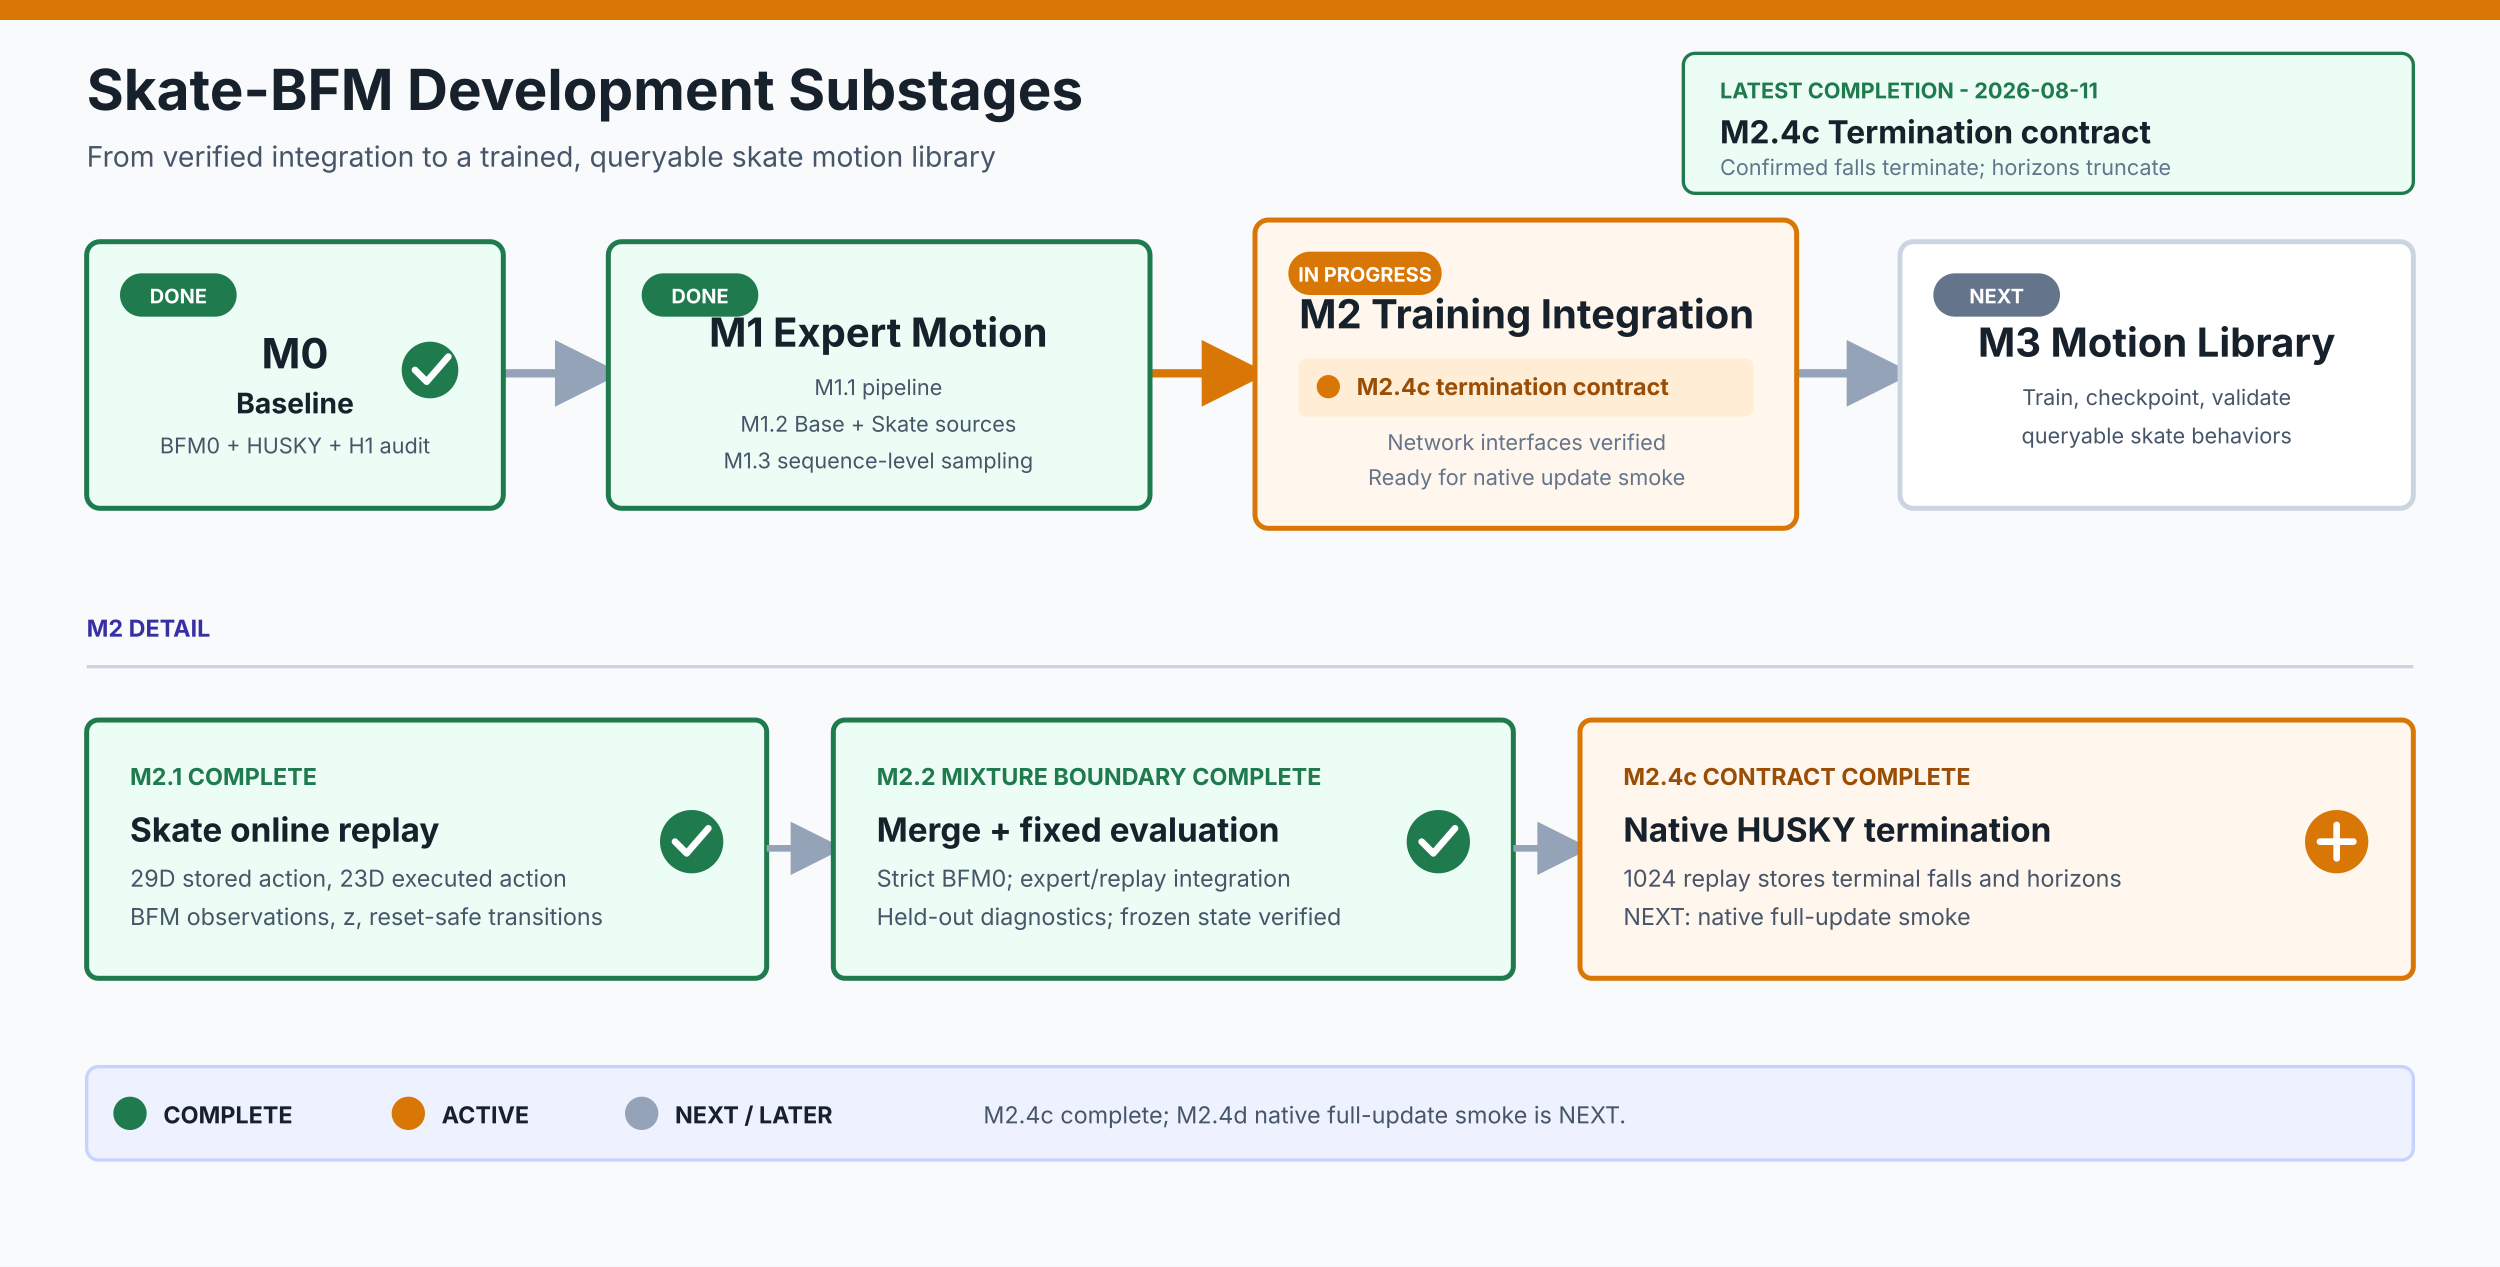
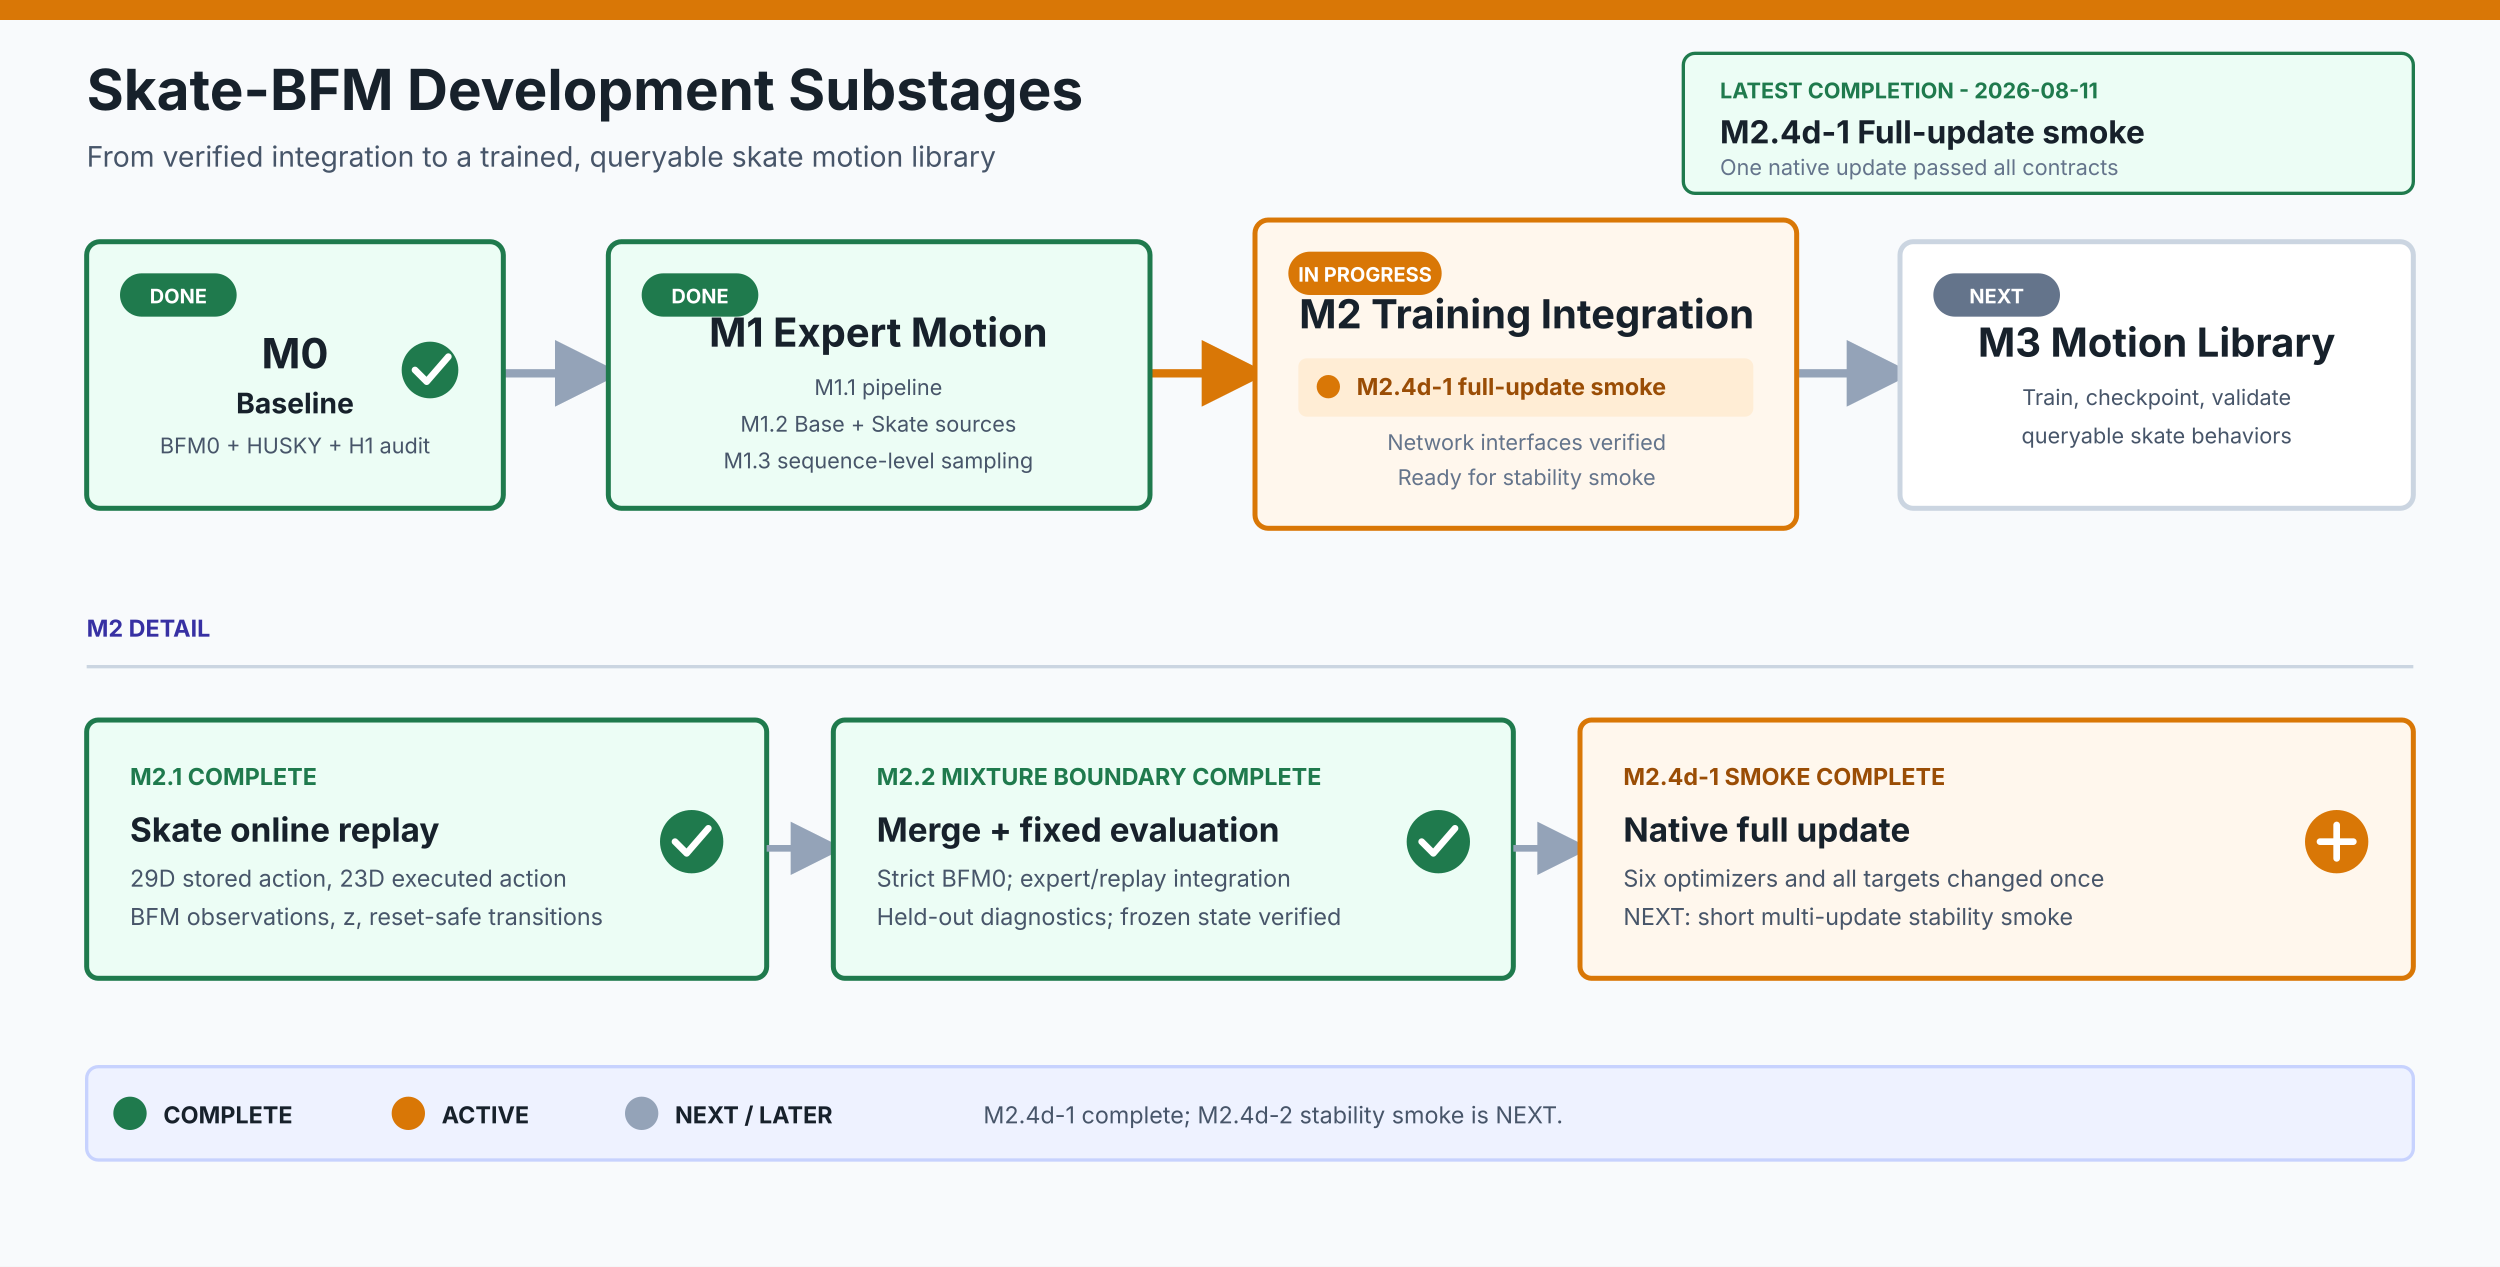
<svg xmlns="http://www.w3.org/2000/svg" width="1500" height="760" viewBox="0 0 1500 760" role="img" aria-labelledby="title desc">
  <defs>
    <marker id="arrow" viewBox="0 0 10 10" refX="8" refY="5" markerWidth="8" markerHeight="8" orient="auto">
      <path d="M 0 0 L 10 5 L 0 10 z" fill="#94a3b8" />
    </marker>
    <marker id="arrow-active" viewBox="0 0 10 10" refX="8" refY="5" markerWidth="8" markerHeight="8" orient="auto">
      <path d="M 0 0 L 10 5 L 0 10 z" fill="#d97706" />
    </marker>
  </defs>
  <rect width="1500" height="760" fill="#f8fafc" />
  <rect width="1500" height="12" fill="#d97706" />
  <text x="52" y="66" fill="#17212b" font-family="Inter, Arial, sans-serif" font-size="34" font-weight="700">Skate-BFM Development Substages</text>
  <text x="52" y="100" fill="#475569" font-family="Inter, Arial, sans-serif" font-size="17">From verified integration to a trained, queryable skate motion library</text>
  <rect x="1010" y="32" width="438" height="84" rx="7" fill="#ecfdf5" stroke="#1f7a4d" stroke-width="2" />
  <text x="1032" y="59" fill="#1f7a4d" font-family="Inter, Arial, sans-serif" font-size="13" font-weight="700">LATEST COMPLETION - 2026-08-11</text>
-   <text x="1032" y="86" fill="#17212b" font-family="Inter, Arial, sans-serif" font-size="19" font-weight="700">M2.4c Termination contract</text>
-   <text x="1032" y="105" fill="#64748b" font-family="Inter, Arial, sans-serif" font-size="13">Confirmed falls terminate; horizons truncate</text>
+   <text x="1032" y="86" fill="#17212b" font-family="Inter, Arial, sans-serif" font-size="19" font-weight="700">M2.4d-1 Full-update smoke</text>
+   <text x="1032" y="105" fill="#64748b" font-family="Inter, Arial, sans-serif" font-size="13">One native update passed all contracts</text>
  <line x1="302" y1="224" x2="365" y2="224" stroke="#94a3b8" stroke-width="5" marker-end="url(#arrow)" />
  <line x1="690" y1="224" x2="753" y2="224" stroke="#d97706" stroke-width="5" marker-end="url(#arrow-active)" />
  <line x1="1078" y1="224" x2="1140" y2="224" stroke="#94a3b8" stroke-width="5" marker-end="url(#arrow)" />
  <g font-family="Inter, Arial, sans-serif">
    <rect x="52" y="145" width="250" height="160" rx="8" fill="#ecfdf5" stroke="#1f7a4d" stroke-width="3" />
    <rect x="72" y="164" width="70" height="26" rx="13" fill="#1f7a4d" />
    <text x="107" y="182" fill="#ffffff" font-size="12" font-weight="700" text-anchor="middle">DONE</text>
    <text x="177" y="221" fill="#17212b" font-size="25" font-weight="700" text-anchor="middle">M0</text>
    <text x="177" y="248" fill="#17212b" font-size="17" font-weight="700" text-anchor="middle">Baseline</text>
    <text x="177" y="272" fill="#475569" font-size="13" text-anchor="middle">BFM0 + HUSKY + H1 audit</text>
    <circle cx="258" cy="222" r="17" fill="#1f7a4d" />
    <path d="M249 222 L256 229 L269 214" fill="none" stroke="#ffffff" stroke-width="4" stroke-linecap="round" stroke-linejoin="round" />
    <rect x="365" y="145" width="325" height="160" rx="8" fill="#ecfdf5" stroke="#1f7a4d" stroke-width="3" />
    <rect x="385" y="164" width="70" height="26" rx="13" fill="#1f7a4d" />
    <text x="420" y="182" fill="#ffffff" font-size="12" font-weight="700" text-anchor="middle">DONE</text>
    <text x="527" y="208" fill="#17212b" font-size="24" font-weight="700" text-anchor="middle">M1 Expert Motion</text>
    <text x="527" y="237" fill="#475569" font-size="13" text-anchor="middle">M1.1 pipeline</text>
    <text x="527" y="259" fill="#475569" font-size="13" text-anchor="middle">M1.2 Base + Skate sources</text>
    <text x="527" y="281" fill="#475569" font-size="13" text-anchor="middle">M1.3 sequence-level sampling</text>
    <rect x="753" y="132" width="325" height="185" rx="8" fill="#fff7ed" stroke="#d97706" stroke-width="3" />
    <rect x="773" y="151" width="92" height="26" rx="13" fill="#d97706" />
    <text x="819" y="169" fill="#ffffff" font-size="12" font-weight="700" text-anchor="middle">IN PROGRESS</text>
    <text x="916" y="197" fill="#17212b" font-size="24" font-weight="700" text-anchor="middle">M2 Training Integration</text>
    <rect x="779" y="215" width="273" height="35" rx="5" fill="#ffedd5" />
    <circle cx="797" cy="232" r="7" fill="#d97706" />
-     <text x="814" y="237" fill="#9a4d05" font-size="14" font-weight="700">M2.4c termination contract</text>
+     <text x="814" y="237" fill="#9a4d05" font-size="14" font-weight="700">M2.4d-1 full-update smoke</text>
    <text x="916" y="270" fill="#64748b" font-size="13" text-anchor="middle">Network interfaces verified</text>
-     <text x="916" y="291" fill="#64748b" font-size="13" text-anchor="middle">Ready for native update smoke</text>
+     <text x="916" y="291" fill="#64748b" font-size="13" text-anchor="middle">Ready for stability smoke</text>
    <rect x="1140" y="145" width="308" height="160" rx="8" fill="#ffffff" stroke="#cbd5e1" stroke-width="3" />
    <rect x="1160" y="164" width="76" height="26" rx="13" fill="#64748b" />
    <text x="1198" y="182" fill="#ffffff" font-size="12" font-weight="700" text-anchor="middle">NEXT</text>
    <text x="1294" y="214" fill="#17212b" font-size="24" font-weight="700" text-anchor="middle">M3 Motion Library</text>
    <text x="1294" y="243" fill="#475569" font-size="13" text-anchor="middle">Train, checkpoint, validate</text>
    <text x="1294" y="266" fill="#475569" font-size="13" text-anchor="middle">queryable skate behaviors</text>
    <text x="52" y="382" fill="#3730a3" font-size="14" font-weight="700">M2 DETAIL</text>
    <line x1="52" y1="400" x2="1448" y2="400" stroke="#cbd5e1" stroke-width="2" />
    <rect x="52" y="432" width="408" height="155" rx="7" fill="#ecfdf5" stroke="#1f7a4d" stroke-width="3" />
    <text x="78" y="471" fill="#1f7a4d" font-size="14" font-weight="700">M2.1  COMPLETE</text>
    <text x="78" y="505" fill="#17212b" font-size="20" font-weight="700">Skate online replay</text>
    <text x="78" y="532" fill="#475569" font-size="14">29D stored action, 23D executed action</text>
    <text x="78" y="555" fill="#475569" font-size="14">BFM observations, z, reset-safe transitions</text>
    <circle cx="415" cy="505" r="19" fill="#1f7a4d" />
    <path d="M405 505 L412 512 L425 497" fill="none" stroke="#ffffff" stroke-width="4" stroke-linecap="round" stroke-linejoin="round" />
    <line x1="460" y1="509" x2="500" y2="509" stroke="#94a3b8" stroke-width="4" marker-end="url(#arrow)" />
    <rect x="500" y="432" width="408" height="155" rx="7" fill="#ecfdf5" stroke="#1f7a4d" stroke-width="3" />
    <text x="526" y="471" fill="#1f7a4d" font-size="14" font-weight="700">M2.2  MIXTURE BOUNDARY COMPLETE</text>
    <text x="526" y="505" fill="#17212b" font-size="20" font-weight="700">Merge + fixed evaluation</text>
    <text x="526" y="532" fill="#475569" font-size="14">Strict BFM0; expert/replay integration</text>
    <text x="526" y="555" fill="#475569" font-size="14">Held-out diagnostics; frozen state verified</text>
    <circle cx="863" cy="505" r="19" fill="#1f7a4d" />
    <path d="M853 505 L860 512 L873 497" fill="none" stroke="#ffffff" stroke-width="4" stroke-linecap="round" stroke-linejoin="round" />
    <line x1="908" y1="509" x2="948" y2="509" stroke="#94a3b8" stroke-width="4" marker-end="url(#arrow)" />
    <rect x="948" y="432" width="500" height="155" rx="7" fill="#fff7ed" stroke="#d97706" stroke-width="3" />
-     <text x="974" y="471" fill="#9a4d05" font-size="14" font-weight="700">M2.4c  CONTRACT COMPLETE</text>
-     <text x="974" y="505" fill="#17212b" font-size="20" font-weight="700">Native HUSKY termination</text>
-     <text x="974" y="532" fill="#475569" font-size="14">1024 replay stores terminal falls and horizons</text>
-     <text x="974" y="555" fill="#475569" font-size="14">NEXT: native full-update smoke</text>
+     <text x="974" y="471" fill="#9a4d05" font-size="14" font-weight="700">M2.4d-1  SMOKE COMPLETE</text>
+     <text x="974" y="505" fill="#17212b" font-size="20" font-weight="700">Native full update</text>
+     <text x="974" y="532" fill="#475569" font-size="14">Six optimizers and all targets changed once</text>
+     <text x="974" y="555" fill="#475569" font-size="14">NEXT: short multi-update stability smoke</text>
    <circle cx="1402" cy="505" r="19" fill="#d97706" />
    <path d="M1392 505 L1412 505 M1402 495 L1402 515" fill="none" stroke="#ffffff" stroke-width="4" stroke-linecap="round" />
    <rect x="52" y="640" width="1396" height="56" rx="7" fill="#eef2ff" stroke="#c7d2fe" stroke-width="2" />
    <circle cx="78" cy="668" r="10" fill="#1f7a4d" />
    <text x="98" y="674" fill="#17212b" font-size="14" font-weight="700">COMPLETE</text>
    <circle cx="245" cy="668" r="10" fill="#d97706" />
    <text x="265" y="674" fill="#17212b" font-size="14" font-weight="700">ACTIVE</text>
    <circle cx="385" cy="668" r="10" fill="#94a3b8" />
    <text x="405" y="674" fill="#17212b" font-size="14" font-weight="700">NEXT / LATER</text>
-     <text x="590" y="674" fill="#475569" font-size="14">M2.4c complete; M2.4d native full-update smoke is NEXT.</text>
+     <text x="590" y="674" fill="#475569" font-size="14">M2.4d-1 complete; M2.4d-2 stability smoke is NEXT.</text>
  </g>
</svg>
